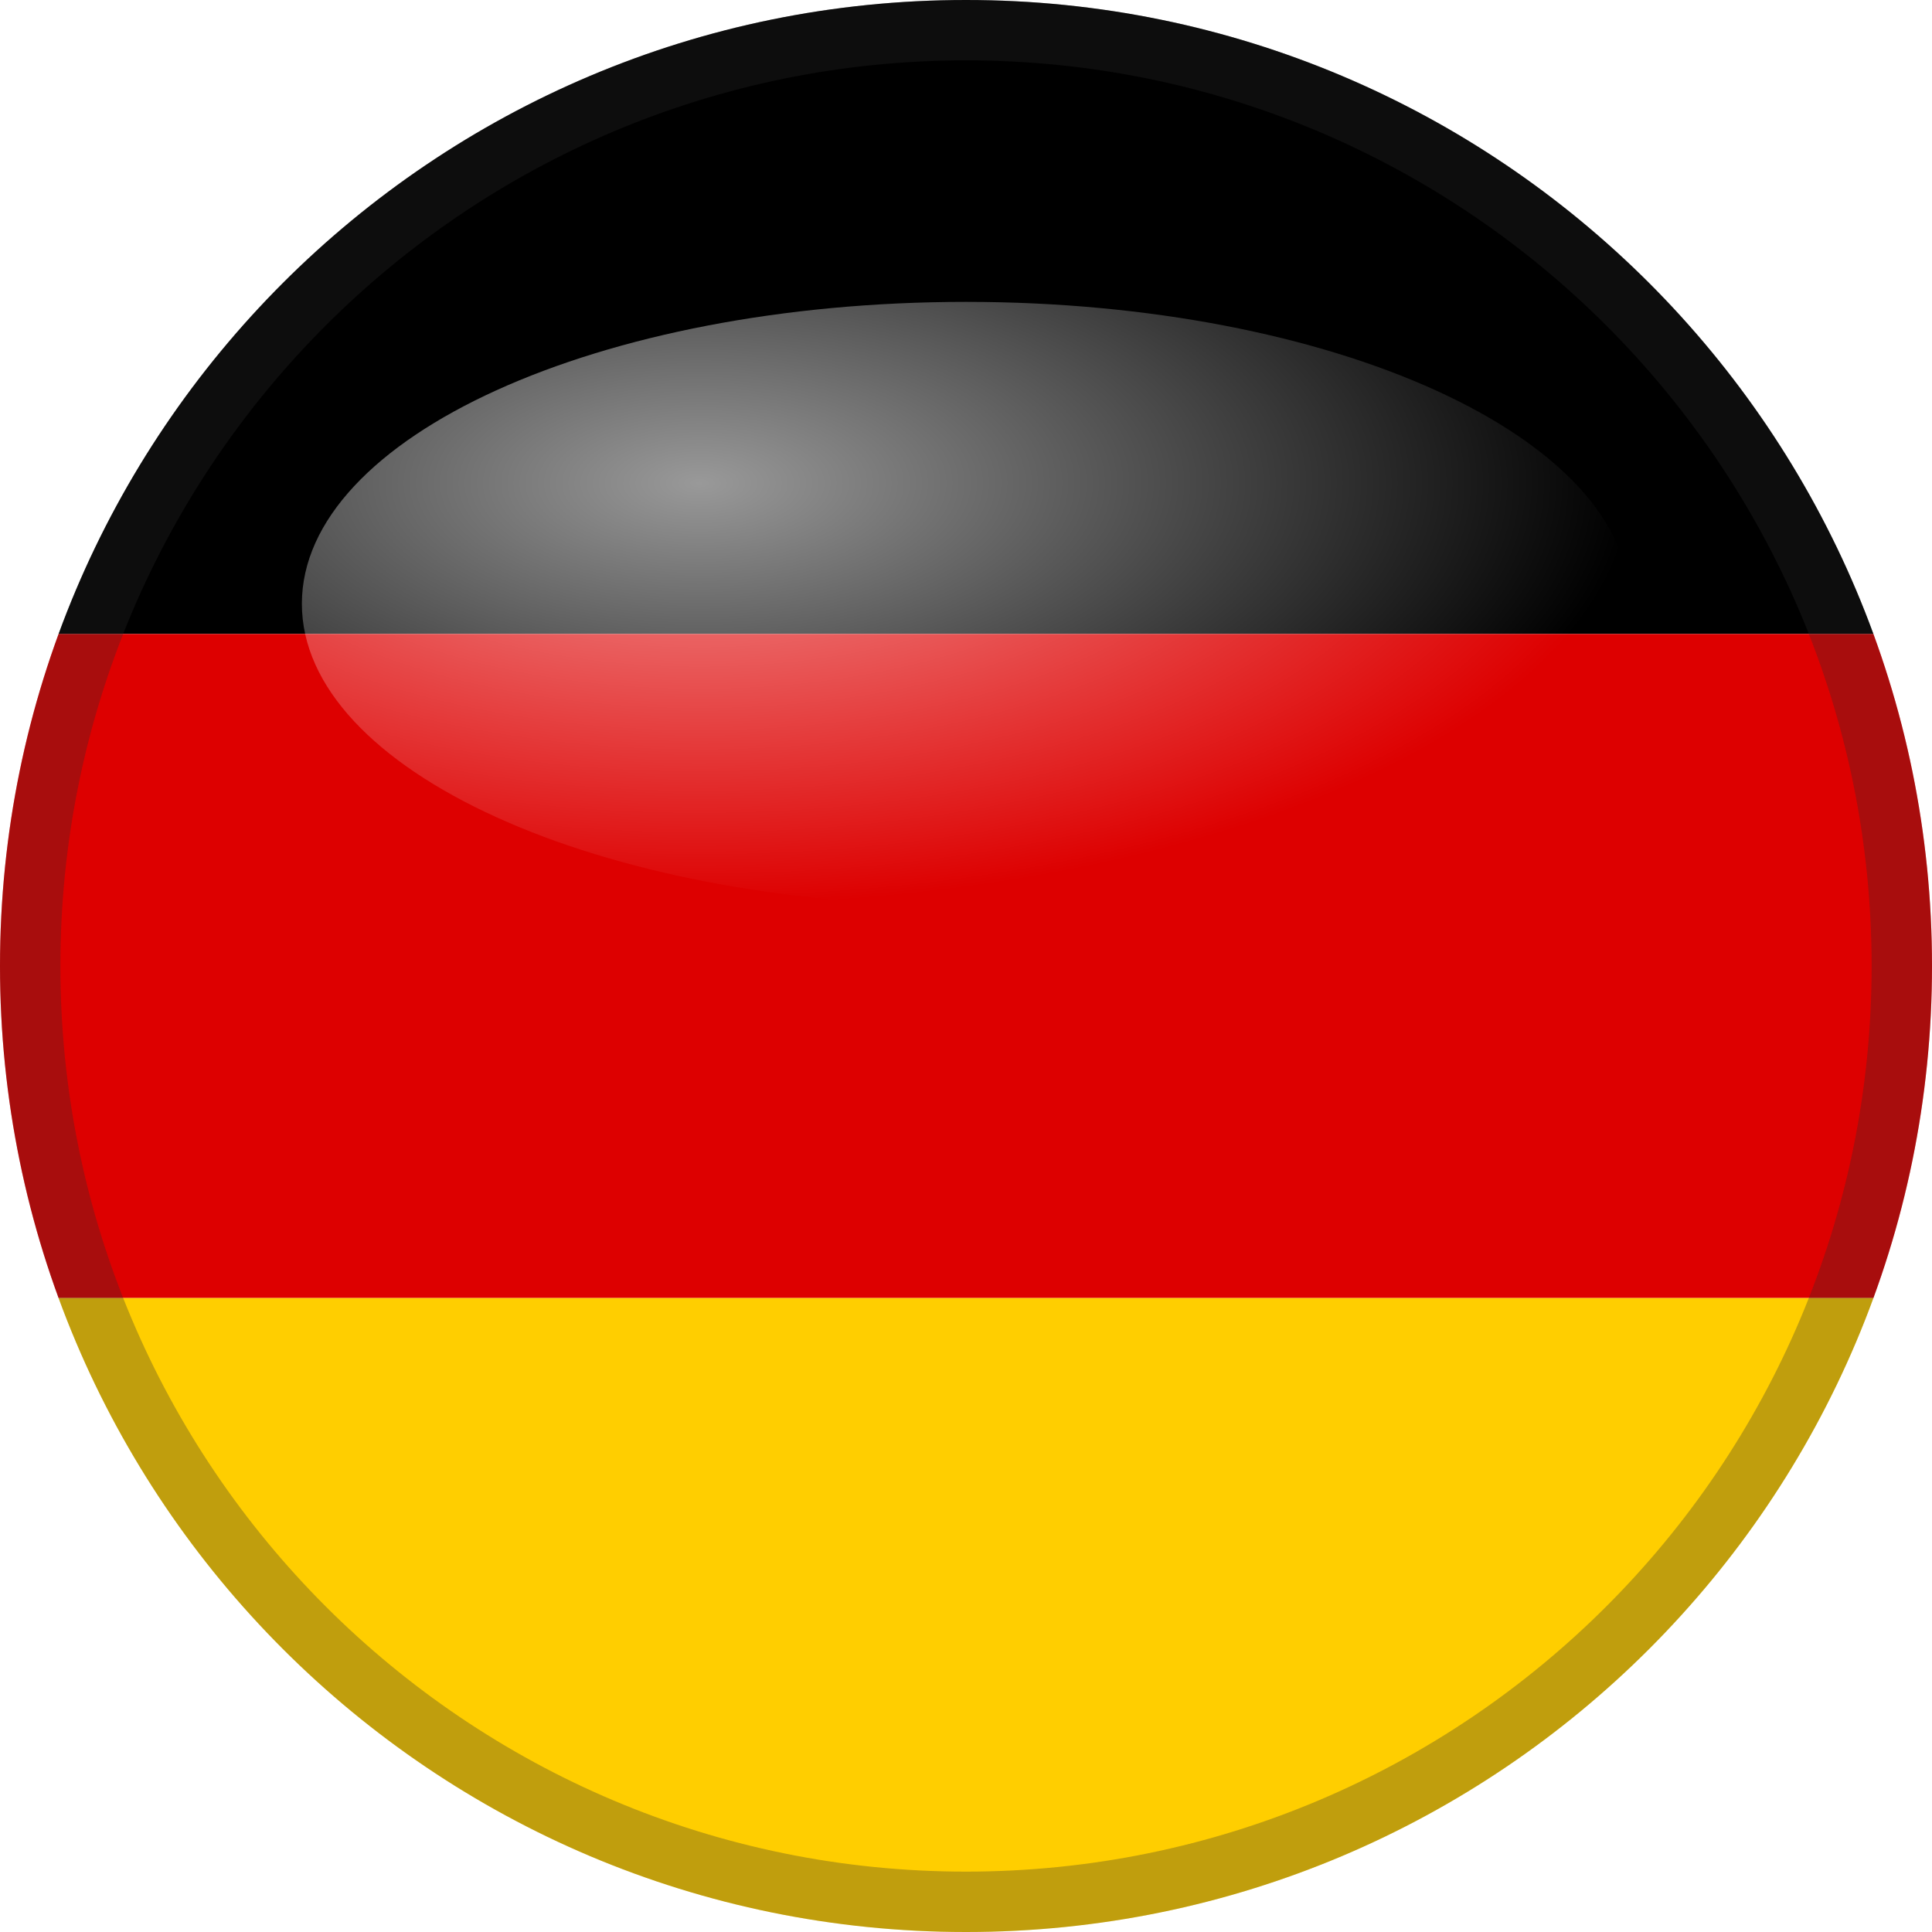
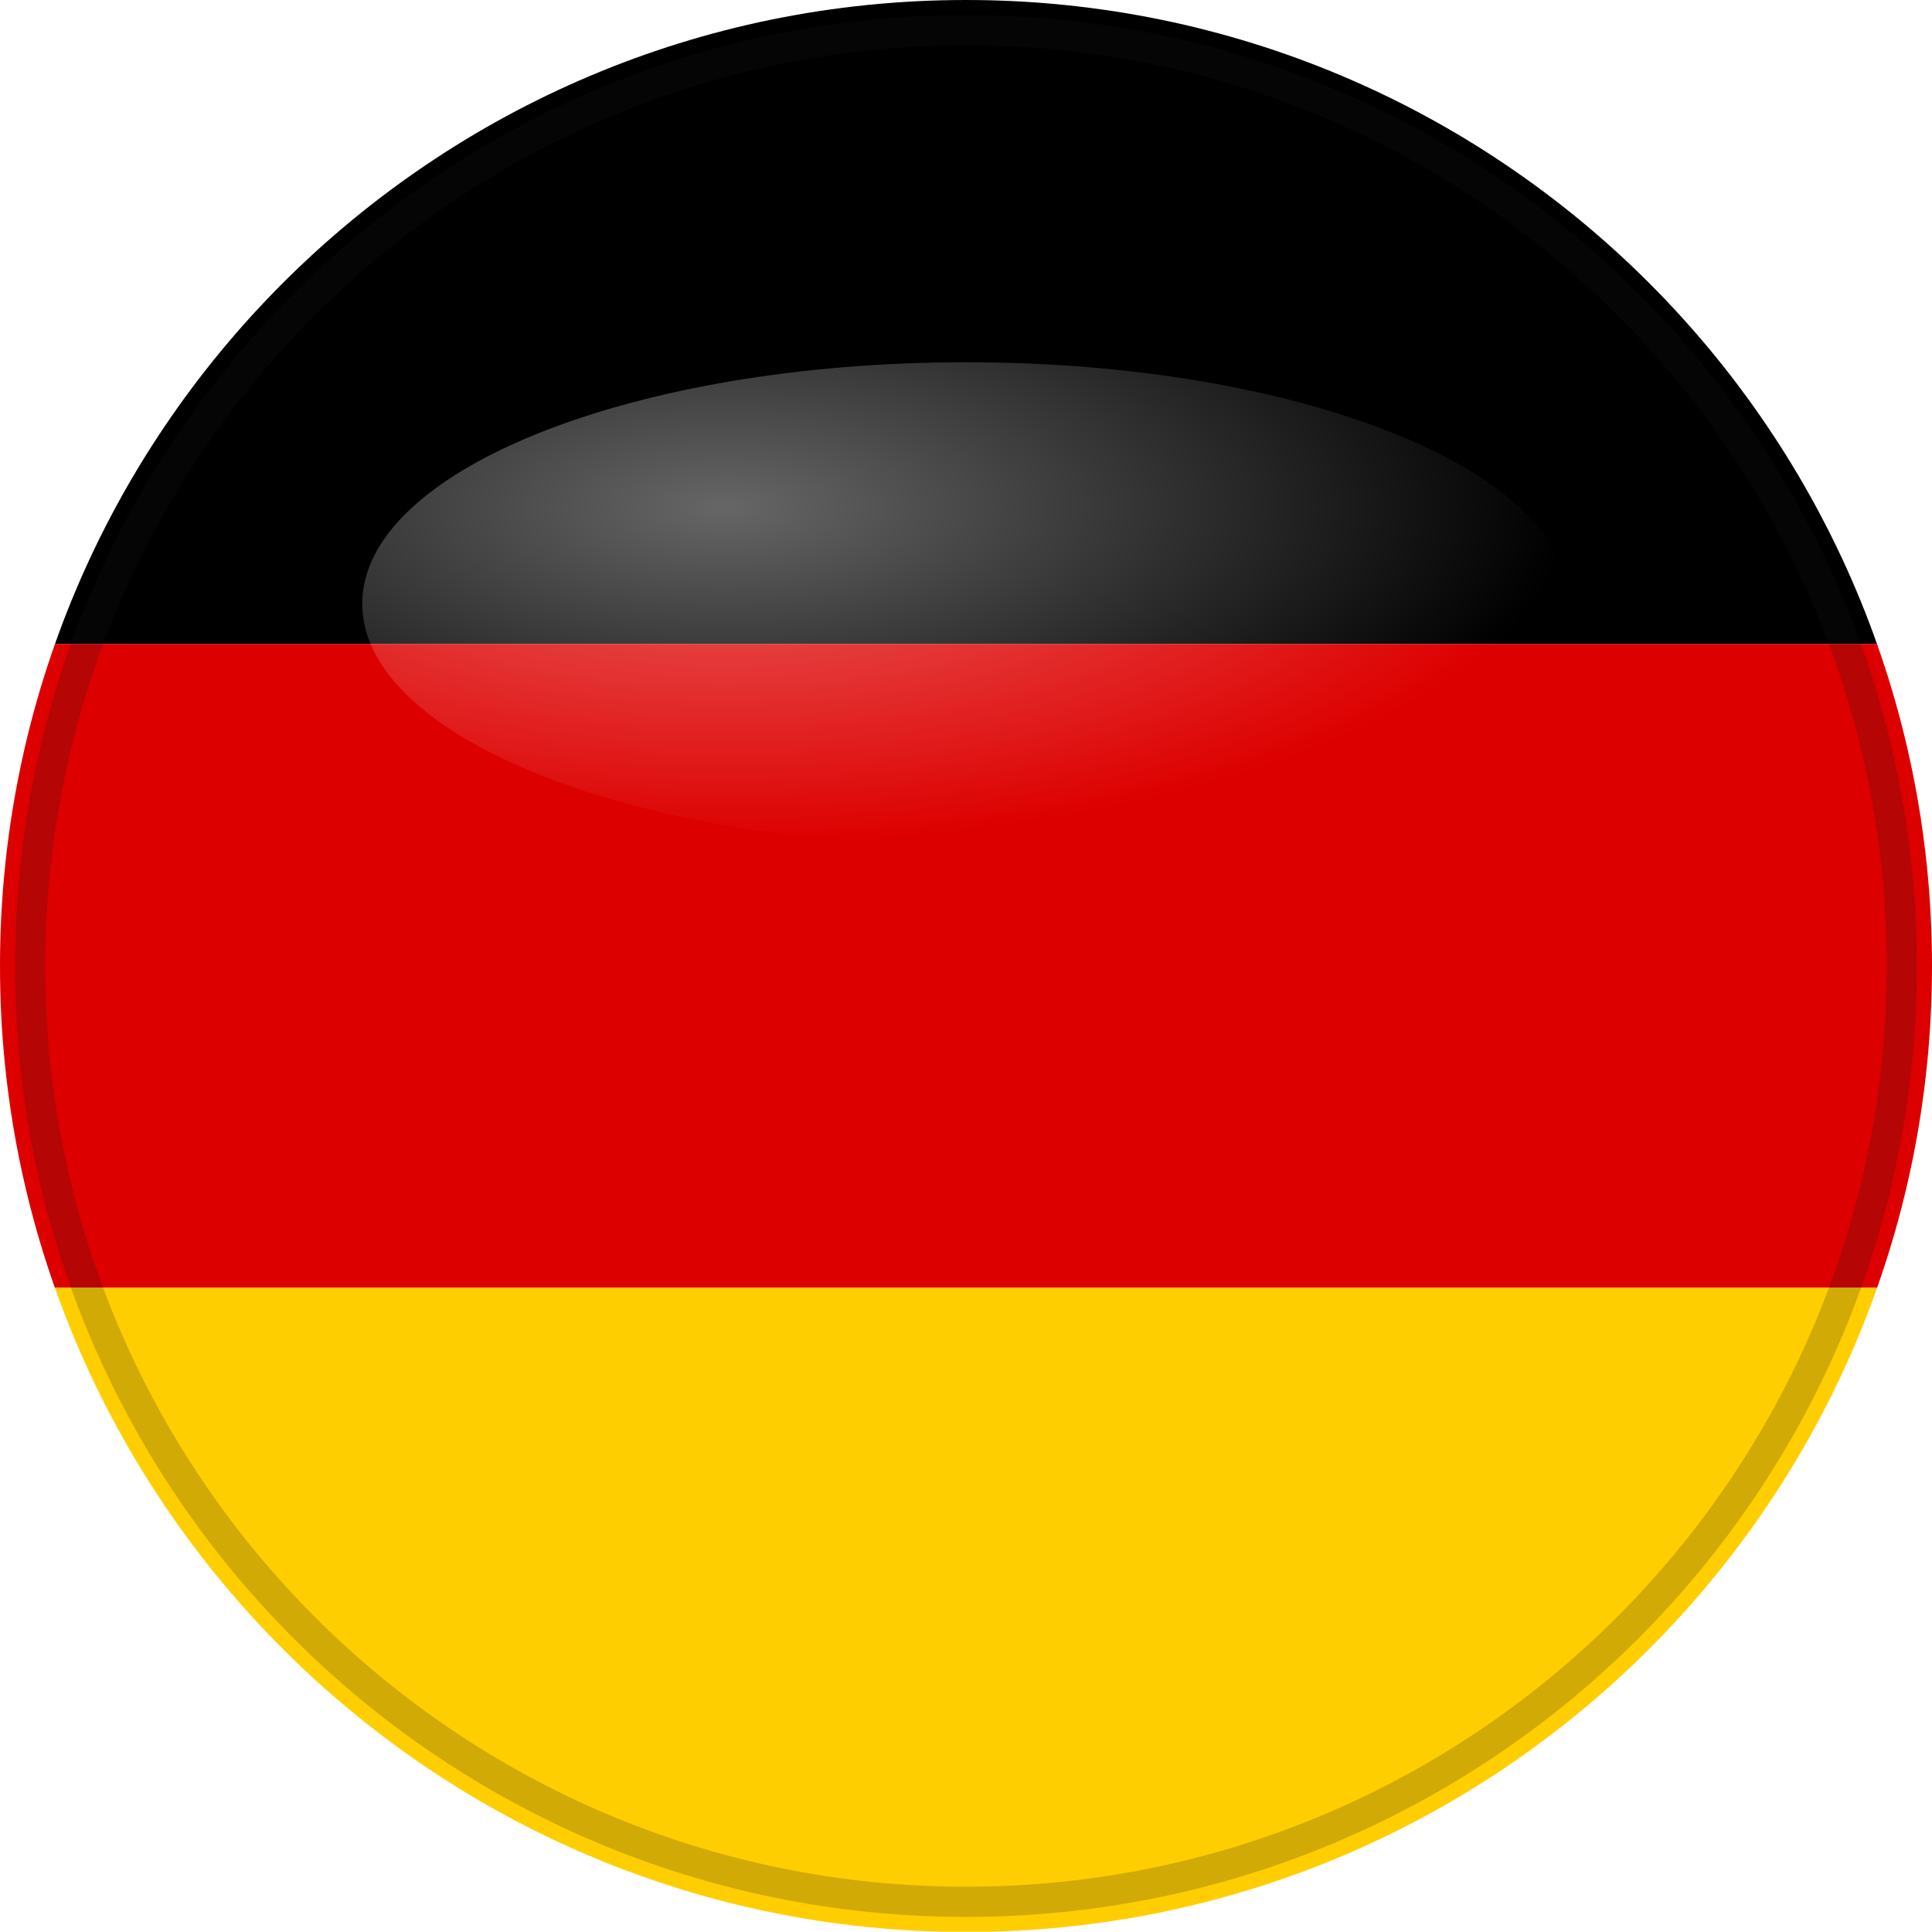
<svg xmlns="http://www.w3.org/2000/svg" width="64" height="64" viewBox="0 0 64 64">
  <defs>
    <clipPath id="circleView">
      <circle cx="32" cy="32" r="32" />
    </clipPath>
    <radialGradient id="glossGradient" cx="0.3" cy="0.3" r="0.7">
-       <stop offset="0%" style="stop-color:white;stop-opacity:0.6" />
+       <stop offset="0%" style="stop-color:white;stop-opacity:0.4" />
      <stop offset="100%" style="stop-color:white;stop-opacity:0" />
    </radialGradient>
  </defs>
  <g clip-path="url(#circleView)">
-     <rect x="0" y="0" width="64" height="21" fill="#000000" />
-     <rect x="0" y="21" width="64" height="22" fill="#DD0000" />
-     <rect x="0" y="43" width="64" height="21" fill="#FFCE00" />
+     <rect x="0" y="0" width="64" height="21.33" fill="#000000" />
+     <rect x="0" y="21.33" width="64" height="21.33" fill="#DD0000" />
+     <rect x="0" y="42.66" width="64" height="21.33" fill="#FFCE00" />
  </g>
-   <ellipse cx="32" cy="20" rx="22" ry="10" fill="url(#glossGradient)" />
-   <circle cx="32" cy="32" r="31" fill="none" stroke="#2a2a2a" stroke-width="2" opacity="0.3" />
+   <ellipse cx="32" cy="20" rx="20" ry="8" fill="url(#glossGradient)" />
+   <circle cx="32" cy="32" r="31" fill="none" stroke="#1a1a1a" stroke-width="1" opacity="0.2" />
</svg>
